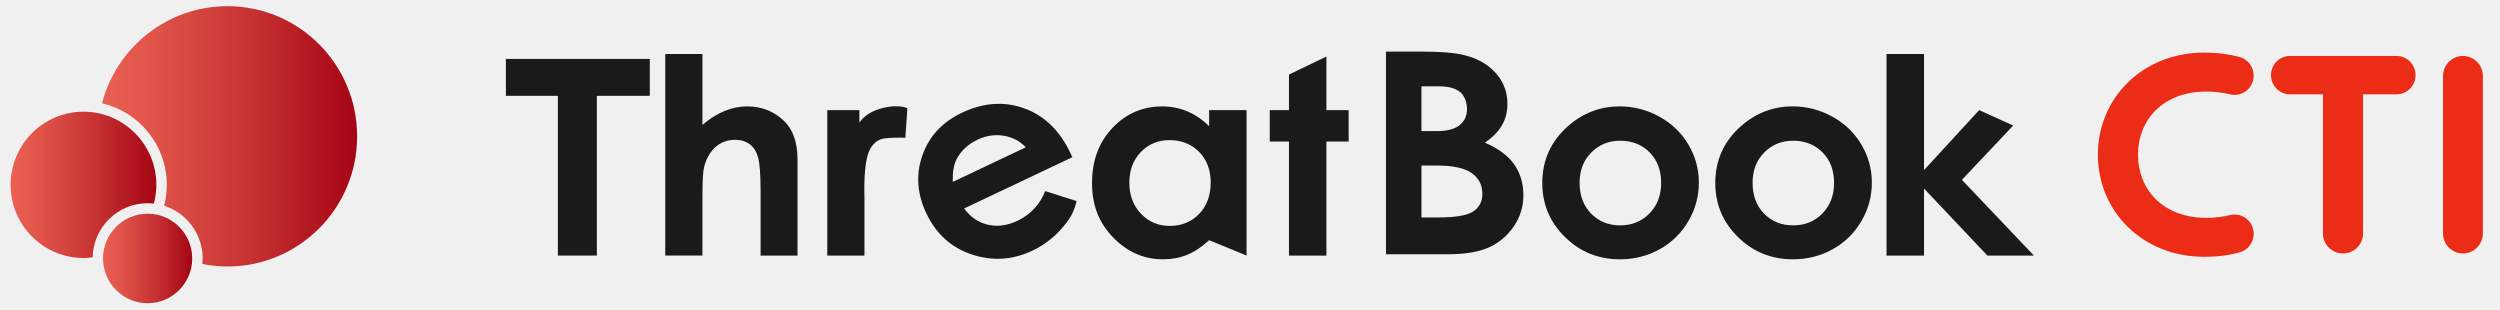
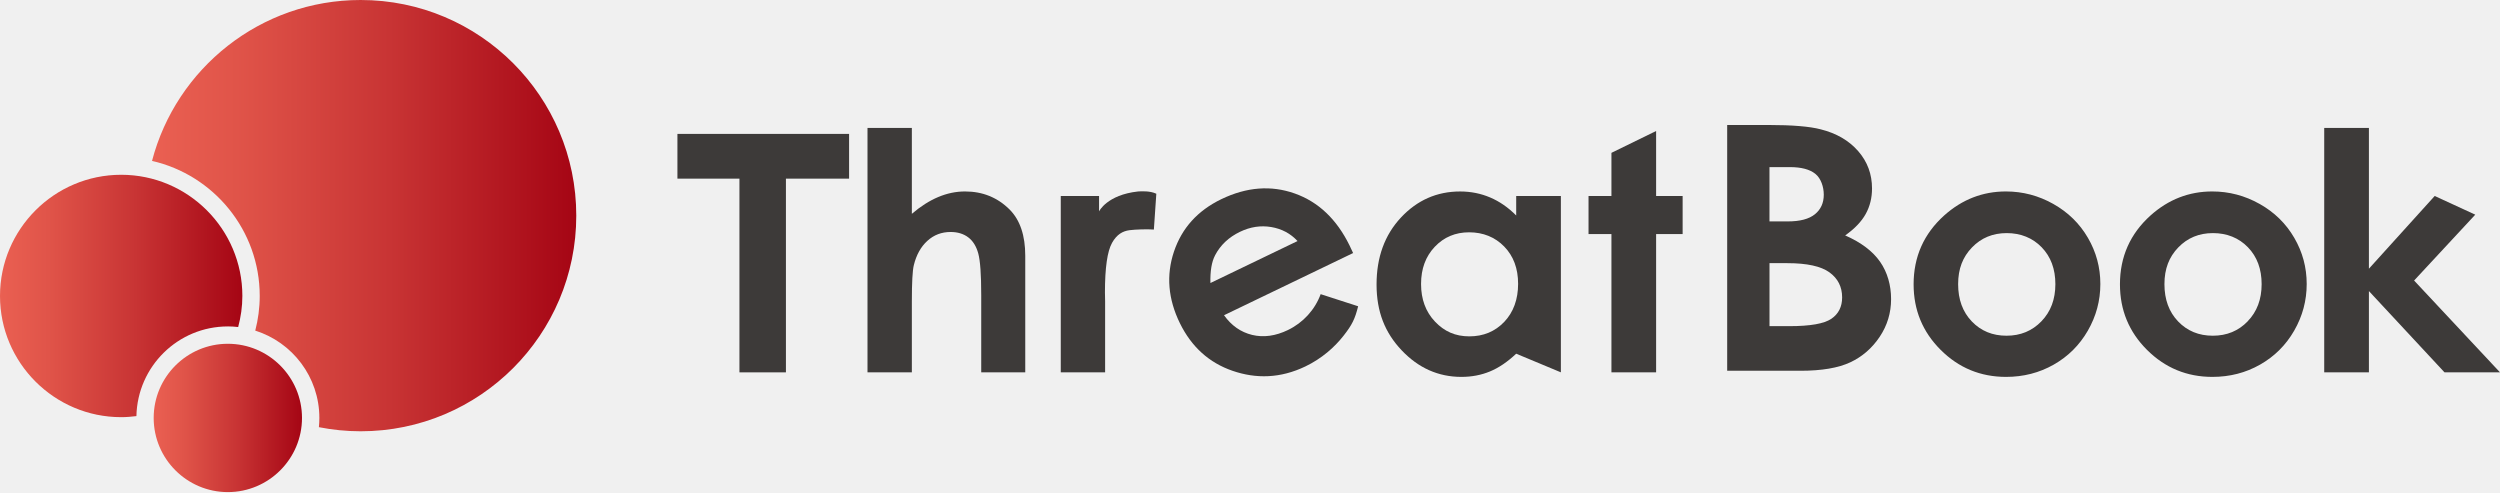
- <svg xmlns="http://www.w3.org/2000/svg" width="202" height="25" viewBox="0 0 202 25" fill="none">
-   <g clip-path="url(#clip0_12506_6441)">
-     <path d="M11.928 17.266C9.941 17.266 8.324 18.889 8.324 20.883C8.324 22.877 9.941 24.5 11.928 24.5C13.915 24.5 15.531 22.877 15.531 20.883C15.531 18.889 13.915 17.266 11.928 17.266Z" fill="url(#paint0_linear_12506_6441)" />
-     <path d="M11.928 16.42C12.098 16.42 12.265 16.432 12.43 16.45C12.559 15.965 12.634 15.459 12.634 14.935C12.634 11.676 9.993 9.025 6.746 9.025C3.499 9.025 0.857 11.676 0.857 14.935C0.857 18.194 3.498 20.845 6.745 20.845C6.996 20.845 7.242 20.824 7.485 20.793C7.533 18.373 9.505 16.42 11.927 16.42H11.928Z" fill="url(#paint1_linear_12506_6441)" />
-     <path d="M18.38 0.5C13.512 0.5 9.421 3.833 8.243 8.348C11.236 9.034 13.477 11.725 13.477 14.934C13.477 15.518 13.399 16.083 13.259 16.625C15.062 17.194 16.374 18.887 16.374 20.882C16.374 21.035 16.366 21.185 16.351 21.333C17.007 21.462 17.685 21.533 18.379 21.533C24.166 21.533 28.856 16.825 28.856 11.016C28.856 5.208 24.166 0.5 18.38 0.5Z" fill="url(#paint2_linear_12506_6441)" />
+ <svg xmlns="http://www.w3.org/2000/svg" xmlns:xlink="http://www.w3.org/1999/xlink" id="_图层_2" data-name="图层 2" viewBox="0 0 1163.34 228.99">
+   <defs>
+     <style>
+       .cls-1 {
+         fill: url(#_未命名的渐变_18-2);
+       }
+ 
+       .cls-2 {
+         fill: url(#_未命名的渐变_18-3);
+       }
+ 
+       .cls-3 {
+         fill: #3d3a39;
+       }
+ 
+       .cls-4 {
+         fill: url(#_未命名的渐变_18);
+       }
+     </style>
+     <linearGradient id="_未命名的渐变_18" data-name="未命名的渐变 18" x1="71.51" y1="194.48" x2="140.53" y2="194.48" gradientUnits="userSpaceOnUse">
+       <stop offset="0" stop-color="#ea6052" />
+       <stop offset=".2" stop-color="#e05449" />
+       <stop offset=".56" stop-color="#c83434" />
+       <stop offset="1" stop-color="#a50514" />
+     </linearGradient>
+     <linearGradient id="_未命名的渐变_18-2" data-name="未命名的渐变 18" x1="0" y1="137.73" x2="112.79" y2="137.73" xlink:href="#_未命名的渐变_18" />
+     <linearGradient id="_未命名的渐变_18-3" data-name="未命名的渐变 18" x1="70.74" y1="100.34" x2="268.16" y2="100.34" xlink:href="#_未命名的渐变_18" />
+   </defs>
+   <g id="_图层_1-2" data-name="图层 1">
+     <g>
+       <g>
+         <path class="cls-4" d="M106.02,159.97c-19.03,0-34.51,15.48-34.51,34.51s15.48,34.51,34.51,34.51,34.51-15.48,34.51-34.51-15.48-34.51-34.51-34.51Z" />
+         <path class="cls-1" d="M106.02,151.89c1.63,0,3.23.11,4.81.29,1.23-4.62,1.95-9.45,1.95-14.46,0-31.1-25.3-56.39-56.39-56.39S0,106.63,0,137.73s25.3,56.39,56.39,56.39c2.41,0,4.76-.2,7.09-.49.46-23.09,19.35-41.73,42.54-41.73Z" />
+         <path class="cls-2" d="M167.82,0c-46.62,0-85.81,31.8-97.08,74.88,28.66,6.54,50.12,32.22,50.12,62.84,0,5.57-.75,10.97-2.08,16.13,17.27,5.43,29.83,21.59,29.83,40.63,0,1.45-.08,2.89-.22,4.3,6.29,1.24,12.78,1.91,19.43,1.91,55.42,0,100.34-44.92,100.34-100.34S223.24,0,167.82,0Z" />
+       </g>
+       <g>
+         <path class="cls-3" d="M599.38,153.55c-5.84,2.82-11.41,3.58-16.7,2.3-5.29-1.28-9.66-4.34-13.1-9.16l60.07-28.94-1.67-3.56c-6-12.21-14.5-20.26-25.5-24.16-11-3.9-22.37-3.02-34.11,2.63-11.05,5.33-18.41,13.47-22.09,24.44-3.67,10.97-2.74,22.08,2.79,33.34,5.4,10.99,13.57,18.36,24.5,22.12,10.94,3.76,22.25,3.55,33.94-2.08,7.53-3.63,13.39-8.81,17.57-14.1,4.18-5.28,5.46-8.07,6.91-13.86l-17.44-5.64c-2.65,7.26-8.18,13.29-15.17,16.66ZM565.4,118.83c2.51-4.79,6.37-8.44,11.59-10.95,4.8-2.32,9.66-3.06,14.56-2.23,4.9.83,8.98,3,12.24,6.52l-40.54,19.53c-.14-5.58.58-9.87,2.16-12.87Z" />
+         <polygon class="cls-3" points="315.23 83.13 344.09 83.13 344.09 173.27 365.72 173.27 365.72 83.13 395.11 83.13 395.11 62.31 315.23 62.31 315.23 83.13" />
+         <path class="cls-3" d="M529.63,89.09c-14.54,1.58-18.2,9.28-18.2,9.28v-7.16h-17.82v82.06h20.64v-33.19l-.08-4c0-11.46,1.11-19.16,3.31-23.08,2.21-3.92,4.94-5.46,8.11-5.88,2.7-.36,8.41-.54,11.35-.3l1.14-16.67c-2.94-1.41-6.95-1.13-8.45-1.06Z" />
+         <path class="cls-3" d="M449.07,89.09c-4.22,0-8.38.87-12.49,2.6-4.11,1.73-8.2,4.33-12.26,7.81v-39.98h-20.64v113.74h20.64v-32.96c0-8.8.3-14.43.91-16.89,1.17-4.78,3.26-8.55,6.28-11.31,3.02-2.77,6.64-4.15,10.85-4.15,3.25,0,5.98.83,8.19,2.49,2.21,1.66,3.77,4.18,4.68,7.54.91,3.37,1.37,9.81,1.37,19.31v35.98h20.49v-54.23c0-9.46-2.41-16.62-7.24-21.5-5.64-5.63-12.57-8.45-20.79-8.45Z" />
+         <polygon class="cls-3" points="1123.37 130.54 1151.83 99.89 1132.95 91.2 1102.34 125.04 1102.34 59.52 1081.54 59.52 1081.54 173.27 1102.34 173.27 1102.34 135.45 1137.52 173.27 1163.34 173.27 1123.37 130.54" />
+         <path class="cls-3" d="M1051.49,94.9c-6.88-3.87-14.23-5.81-22.05-5.81-10.82,0-20.39,3.72-28.71,11.16-9.49,8.55-14.24,19.23-14.24,32.06,0,11.97,4.2,22.14,12.6,30.51,8.41,8.37,18.55,12.56,30.43,12.56,8.07,0,15.46-1.9,22.16-5.7,6.7-3.8,12-9.06,15.88-15.8,3.88-6.74,5.83-13.98,5.83-21.72s-1.93-14.86-5.79-21.5c-3.86-6.64-9.23-11.89-16.1-15.76ZM1045.95,149.51c-4.32,4.48-9.74,6.71-16.25,6.71s-11.89-2.21-16.14-6.64c-4.25-4.42-6.37-10.21-6.37-17.35s2.15-12.64,6.44-17.09c4.3-4.45,9.68-6.67,16.13-6.67s12.04,2.2,16.29,6.6c4.25,4.4,6.37,10.12,6.37,17.16s-2.16,12.8-6.49,17.27Z" />
+         <path class="cls-3" d="M858.61,109.56c4.42-3.11,7.6-6.44,9.57-9.99,1.96-3.55,2.94-7.5,2.94-11.86,0-6.69-2.15-12.49-6.47-17.42-4.31-4.92-10.12-8.29-17.41-10.11-5.14-1.35-13.26-2.02-24.37-2.02h-19.15v114.37h34.15c9.83,0,17.55-1.31,23.13-3.93,5.58-2.62,10.14-6.57,13.68-11.86,3.54-5.29,5.31-11.14,5.31-17.57s-1.71-12.48-5.13-17.38c-3.42-4.9-8.83-8.98-16.23-12.24ZM823.4,77.76h9.48c5.32,0,9.28,1.05,11.88,3.15,2.61,2.1,3.91,6.1,3.91,9.68,0,3.84-1.37,6.87-4.12,9.1-2.74,2.23-6.94,3.34-12.59,3.34h-8.56v-25.27ZM852.18,148.35c-3.35,2.28-9.84,3.42-19.47,3.42h-9.3v-29.31h8.31c9.13,0,15.66,1.43,19.59,4.28,3.93,2.85,5.9,6.74,5.9,11.66,0,4.35-1.68,7.67-5.02,9.95Z" />
+         <path class="cls-3" d="M705.53,100.26c-3.7-3.72-7.73-6.51-12.1-8.37-4.36-1.86-9.03-2.79-13.99-2.79-10.8,0-19.98,4.05-27.54,12.14-7.56,8.1-11.34,18.48-11.34,31.15s3.9,22.44,11.72,30.66c7.81,8.22,17.06,12.33,27.77,12.33,4.77,0,9.19-.84,13.28-2.53,4.08-1.68,8.15-4.44,12.21-8.26l20.79,8.67v-82.06h-20.79v9.05ZM699.99,149.77c-4.3,4.5-9.72,6.75-16.25,6.75s-11.65-2.29-15.98-6.86c-4.33-4.57-6.49-10.41-6.49-17.5s2.12-12.81,6.37-17.31c4.25-4.5,9.59-6.75,16.02-6.75s12.02,2.21,16.32,6.64c4.3,4.42,6.45,10.21,6.45,17.35s-2.15,13.19-6.45,17.69Z" />
+         <polygon class="cls-3" points="770.65 60.96 749.86 71.12 749.86 91.2 739.2 91.2 739.2 108.93 749.86 108.93 749.86 173.27 770.65 173.27 770.65 108.93 782.99 108.93 782.99 91.2 770.65 91.2 770.65 60.96" />
+         <path class="cls-3" d="M955.48,94.9c-6.88-3.87-14.23-5.81-22.05-5.81-10.82,0-20.39,3.72-28.72,11.16-9.49,8.55-14.24,19.23-14.24,32.06,0,11.97,4.2,22.14,12.6,30.51,8.4,8.37,18.55,12.56,30.43,12.56,8.07,0,15.46-1.9,22.16-5.7,6.7-3.8,11.99-9.06,15.88-15.8,3.88-6.74,5.83-13.98,5.83-21.72s-1.93-14.86-5.79-21.5c-3.86-6.64-9.23-11.89-16.11-15.76ZM949.95,149.51c-4.32,4.48-9.74,6.71-16.25,6.71s-11.89-2.21-16.14-6.64c-4.25-4.42-6.37-10.21-6.37-17.35s2.15-12.64,6.45-17.09c4.3-4.45,9.68-6.67,16.14-6.67s12.04,2.2,16.29,6.6c4.25,4.4,6.37,10.12,6.37,17.16s-2.16,12.8-6.48,17.27Z" />
+       </g>
+     </g>
  </g>
-   <path d="M82.241 17.826C81.391 18.23 80.58 18.339 79.81 18.155C79.04 17.972 78.404 17.534 77.903 16.844L86.648 12.7L86.405 12.19C85.531 10.442 84.294 9.289 82.692 8.731C81.091 8.172 79.436 8.298 77.727 9.107C76.118 9.87 75.047 11.036 74.511 12.607C73.977 14.178 74.112 15.768 74.917 17.381C75.703 18.954 76.893 20.01 78.484 20.548C80.076 21.087 81.723 21.056 83.425 20.25C84.521 19.731 85.374 18.989 85.983 18.231C86.591 17.474 86.777 17.076 86.989 16.247L84.45 15.439C84.064 16.479 83.259 17.342 82.241 17.825V17.826ZM77.295 12.856C77.66 12.17 78.222 11.648 78.982 11.288C79.681 10.956 80.388 10.85 81.101 10.969C81.815 11.088 82.409 11.398 82.883 11.902L76.982 14.699C76.961 13.9 77.066 13.286 77.296 12.856H77.295Z" fill="#1A1A1A" />
-   <path d="M40.876 7.743H45.077V20.65H48.226V7.743H52.504V4.761H40.876V7.743Z" fill="#1A1A1A" />
-   <path d="M72.087 8.596C69.971 8.822 69.438 9.925 69.438 9.925V8.9H66.844V20.65H69.848V15.897L69.837 15.325C69.837 13.684 69.998 12.581 70.319 12.02C70.64 11.459 71.038 11.238 71.499 11.178C71.892 11.126 72.724 11.101 73.151 11.135L73.317 8.748C72.889 8.546 72.306 8.586 72.087 8.596Z" fill="#1A1A1A" />
-   <path d="M60.36 8.596C59.745 8.596 59.14 8.721 58.541 8.968C57.943 9.216 57.348 9.588 56.757 10.087V4.362H53.752V20.648H56.757V15.929C56.757 14.669 56.8 13.863 56.889 13.51C57.059 12.826 57.364 12.286 57.803 11.891C58.243 11.494 58.77 11.297 59.383 11.297C59.856 11.297 60.253 11.415 60.575 11.653C60.897 11.891 61.124 12.252 61.257 12.733C61.389 13.215 61.456 14.138 61.456 15.498V20.65H64.439V12.885C64.439 11.53 64.088 10.505 63.385 9.806C62.564 9 61.555 8.596 60.358 8.596H60.36Z" fill="#1A1A1A" />
-   <path d="M158.522 14.531L162.665 10.143L159.916 8.898L155.46 13.744V4.362H152.432V20.65H155.46V15.234L160.582 20.65H164.34L158.522 14.531Z" fill="#1A1A1A" />
-   <path d="M148.058 9.428C147.056 8.874 145.986 8.596 144.848 8.596C143.273 8.596 141.879 9.129 140.668 10.194C139.287 11.418 138.595 12.948 138.595 14.785C138.595 16.499 139.207 17.955 140.43 19.154C141.654 20.352 143.13 20.952 144.859 20.952C146.034 20.952 147.11 20.68 148.085 20.136C149.061 19.592 149.832 18.838 150.397 17.873C150.962 16.908 151.246 15.872 151.246 14.763C151.246 13.655 150.965 12.636 150.403 11.685C149.841 10.734 149.059 9.982 148.059 9.428H148.058ZM147.251 17.248C146.622 17.889 145.833 18.209 144.886 18.209C143.938 18.209 143.155 17.892 142.536 17.258C141.917 16.625 141.609 15.796 141.609 14.773C141.609 13.751 141.922 12.963 142.546 12.326C143.172 11.689 143.955 11.371 144.894 11.371C145.833 11.371 146.647 11.686 147.266 12.316C147.885 12.946 148.193 13.765 148.193 14.773C148.193 15.781 147.879 16.606 147.248 17.246L147.251 17.248Z" fill="#1A1A1A" />
-   <path d="M119.979 11.527C120.622 11.082 121.085 10.605 121.372 10.097C121.658 9.588 121.8 9.023 121.8 8.399C121.8 7.441 121.487 6.61 120.858 5.904C120.231 5.2 119.385 4.717 118.324 4.456C117.576 4.263 116.393 4.167 114.776 4.167H111.988V20.544H116.96C118.391 20.544 119.515 20.356 120.327 19.981C121.139 19.606 121.803 19.04 122.318 18.283C122.834 17.525 123.091 16.688 123.091 15.767C123.091 14.846 122.843 13.98 122.345 13.278C121.847 12.577 121.059 11.993 119.982 11.526L119.979 11.527ZM114.853 6.974H116.233C117.008 6.974 117.584 7.124 117.963 7.425C118.343 7.726 118.532 8.298 118.532 8.811C118.532 9.361 118.333 9.795 117.932 10.114C117.533 10.433 116.922 10.592 116.099 10.592H114.853V6.974ZM119.043 17.081C118.555 17.408 117.611 17.571 116.209 17.571H114.855V13.374H116.064C117.394 13.374 118.344 13.579 118.916 13.987C119.488 14.395 119.775 14.952 119.775 15.657C119.775 16.28 119.531 16.755 119.044 17.081H119.043Z" fill="#1A1A1A" />
-   <path d="M97.694 10.196C97.156 9.663 96.569 9.263 95.933 8.997C95.298 8.731 94.618 8.598 93.896 8.598C92.324 8.598 90.987 9.177 89.887 10.336C88.786 11.496 88.236 12.982 88.236 14.796C88.236 16.61 88.804 18.009 89.942 19.186C91.079 20.363 92.426 20.952 93.985 20.952C94.679 20.952 95.323 20.832 95.918 20.59C96.512 20.349 97.105 19.954 97.696 19.407L100.722 20.648V8.898H97.696V10.194L97.694 10.196ZM96.888 17.286C96.262 17.931 95.473 18.253 94.522 18.253C93.572 18.253 92.826 17.925 92.196 17.271C91.565 16.616 91.251 15.78 91.251 14.765C91.251 13.749 91.56 12.931 92.178 12.286C92.797 11.642 93.574 11.32 94.51 11.32C95.447 11.32 96.26 11.636 96.886 12.27C97.512 12.903 97.825 13.732 97.825 14.755C97.825 15.777 97.512 16.643 96.886 17.288L96.888 17.286Z" fill="#1A1A1A" />
-   <path d="M107.174 4.568L104.148 6.023V8.898H102.596V11.437H104.148V20.65H107.174V11.437H108.971V8.898H107.174V4.568Z" fill="#1A1A1A" />
-   <path d="M134.081 9.428C133.079 8.874 132.009 8.596 130.871 8.596C129.296 8.596 127.903 9.129 126.69 10.194C125.309 11.418 124.617 12.948 124.617 14.785C124.617 16.499 125.228 17.955 126.451 19.154C127.674 20.352 129.152 20.952 130.881 20.952C132.056 20.952 133.132 20.68 134.107 20.136C135.083 19.592 135.853 18.838 136.419 17.873C136.984 16.908 137.268 15.872 137.268 14.763C137.268 13.655 136.987 12.636 136.425 11.685C135.863 10.734 135.081 9.982 134.08 9.428H134.081ZM133.276 17.248C132.647 17.889 131.858 18.209 130.91 18.209C129.963 18.209 129.179 17.892 128.561 17.258C127.942 16.625 127.633 15.796 127.633 14.773C127.633 13.751 127.946 12.963 128.572 12.326C129.198 11.689 129.982 11.371 130.922 11.371C131.862 11.371 132.675 11.686 133.293 12.316C133.912 12.946 134.221 13.765 134.221 14.773C134.221 15.781 133.906 16.606 133.277 17.246L133.276 17.248Z" fill="#1A1A1A" />
-   <g clip-path="url(#clip1_12506_6441)">
-     <path d="M178.101 4.25C179.248 4.25 180.176 4.394 180.962 4.607C181.633 4.789 182.098 5.407 182.098 6.111C182.098 7.121 181.165 7.855 180.194 7.624C179.595 7.482 178.951 7.397 178.279 7.397C174.749 7.397 172.75 9.712 172.75 12.5C172.75 15.288 174.749 17.603 178.279 17.603C178.951 17.603 179.595 17.518 180.194 17.376C181.166 17.145 182.098 17.879 182.098 18.89C182.098 19.593 181.633 20.212 180.962 20.393C180.177 20.606 179.248 20.75 178.101 20.75C173.105 20.75 169.508 17.064 169.508 12.5C169.508 7.937 173.105 4.25 178.101 4.25Z" fill="#EB2D17" />
-     <path d="M187.693 7.622H185.028C184.182 7.622 183.496 6.927 183.496 6.07C183.496 5.214 184.182 4.519 185.028 4.519H193.644C194.49 4.519 195.176 5.214 195.176 6.07C195.176 6.927 194.49 7.622 193.644 7.622H190.935V18.86C190.935 19.755 190.209 20.48 189.314 20.48C188.419 20.48 187.693 19.755 187.693 18.86V7.622Z" fill="#EB2D17" />
-     <path d="M199.006 4.519C199.895 4.519 200.616 5.249 200.616 6.149V18.85C200.616 19.75 199.895 20.48 199.006 20.48C198.117 20.48 197.396 19.75 197.396 18.85V6.149C197.396 5.249 198.117 4.52 199.006 4.52V4.519Z" fill="#EB2D17" />
-   </g>
-   <defs>
-     <linearGradient id="paint0_linear_12506_6441" x1="8.324" y1="20.883" x2="15.531" y2="20.883" gradientUnits="userSpaceOnUse">
-       <stop stop-color="#EA6052" />
-       <stop offset="0.2" stop-color="#E05449" />
-       <stop offset="0.56" stop-color="#C83434" />
-       <stop offset="1" stop-color="#A50514" />
-     </linearGradient>
-     <linearGradient id="paint1_linear_12506_6441" x1="0.857" y1="14.935" x2="12.634" y2="14.935" gradientUnits="userSpaceOnUse">
-       <stop stop-color="#EA6052" />
-       <stop offset="0.2" stop-color="#E05449" />
-       <stop offset="0.56" stop-color="#C83434" />
-       <stop offset="1" stop-color="#A50514" />
-     </linearGradient>
-     <linearGradient id="paint2_linear_12506_6441" x1="8.243" y1="11.016" x2="28.857" y2="11.016" gradientUnits="userSpaceOnUse">
-       <stop stop-color="#EA6052" />
-       <stop offset="0.2" stop-color="#E05449" />
-       <stop offset="0.56" stop-color="#C83434" />
-       <stop offset="1" stop-color="#A50514" />
-     </linearGradient>
-     <clipPath id="clip0_12506_6441">
-       <rect width="28" height="24" fill="white" transform="translate(0.857056 0.5)" />
-     </clipPath>
-     <clipPath id="clip1_12506_6441">
-       <rect width="31.108" height="16.501" fill="white" transform="translate(169.508 4.2495)" />
-     </clipPath>
-   </defs>
</svg>
